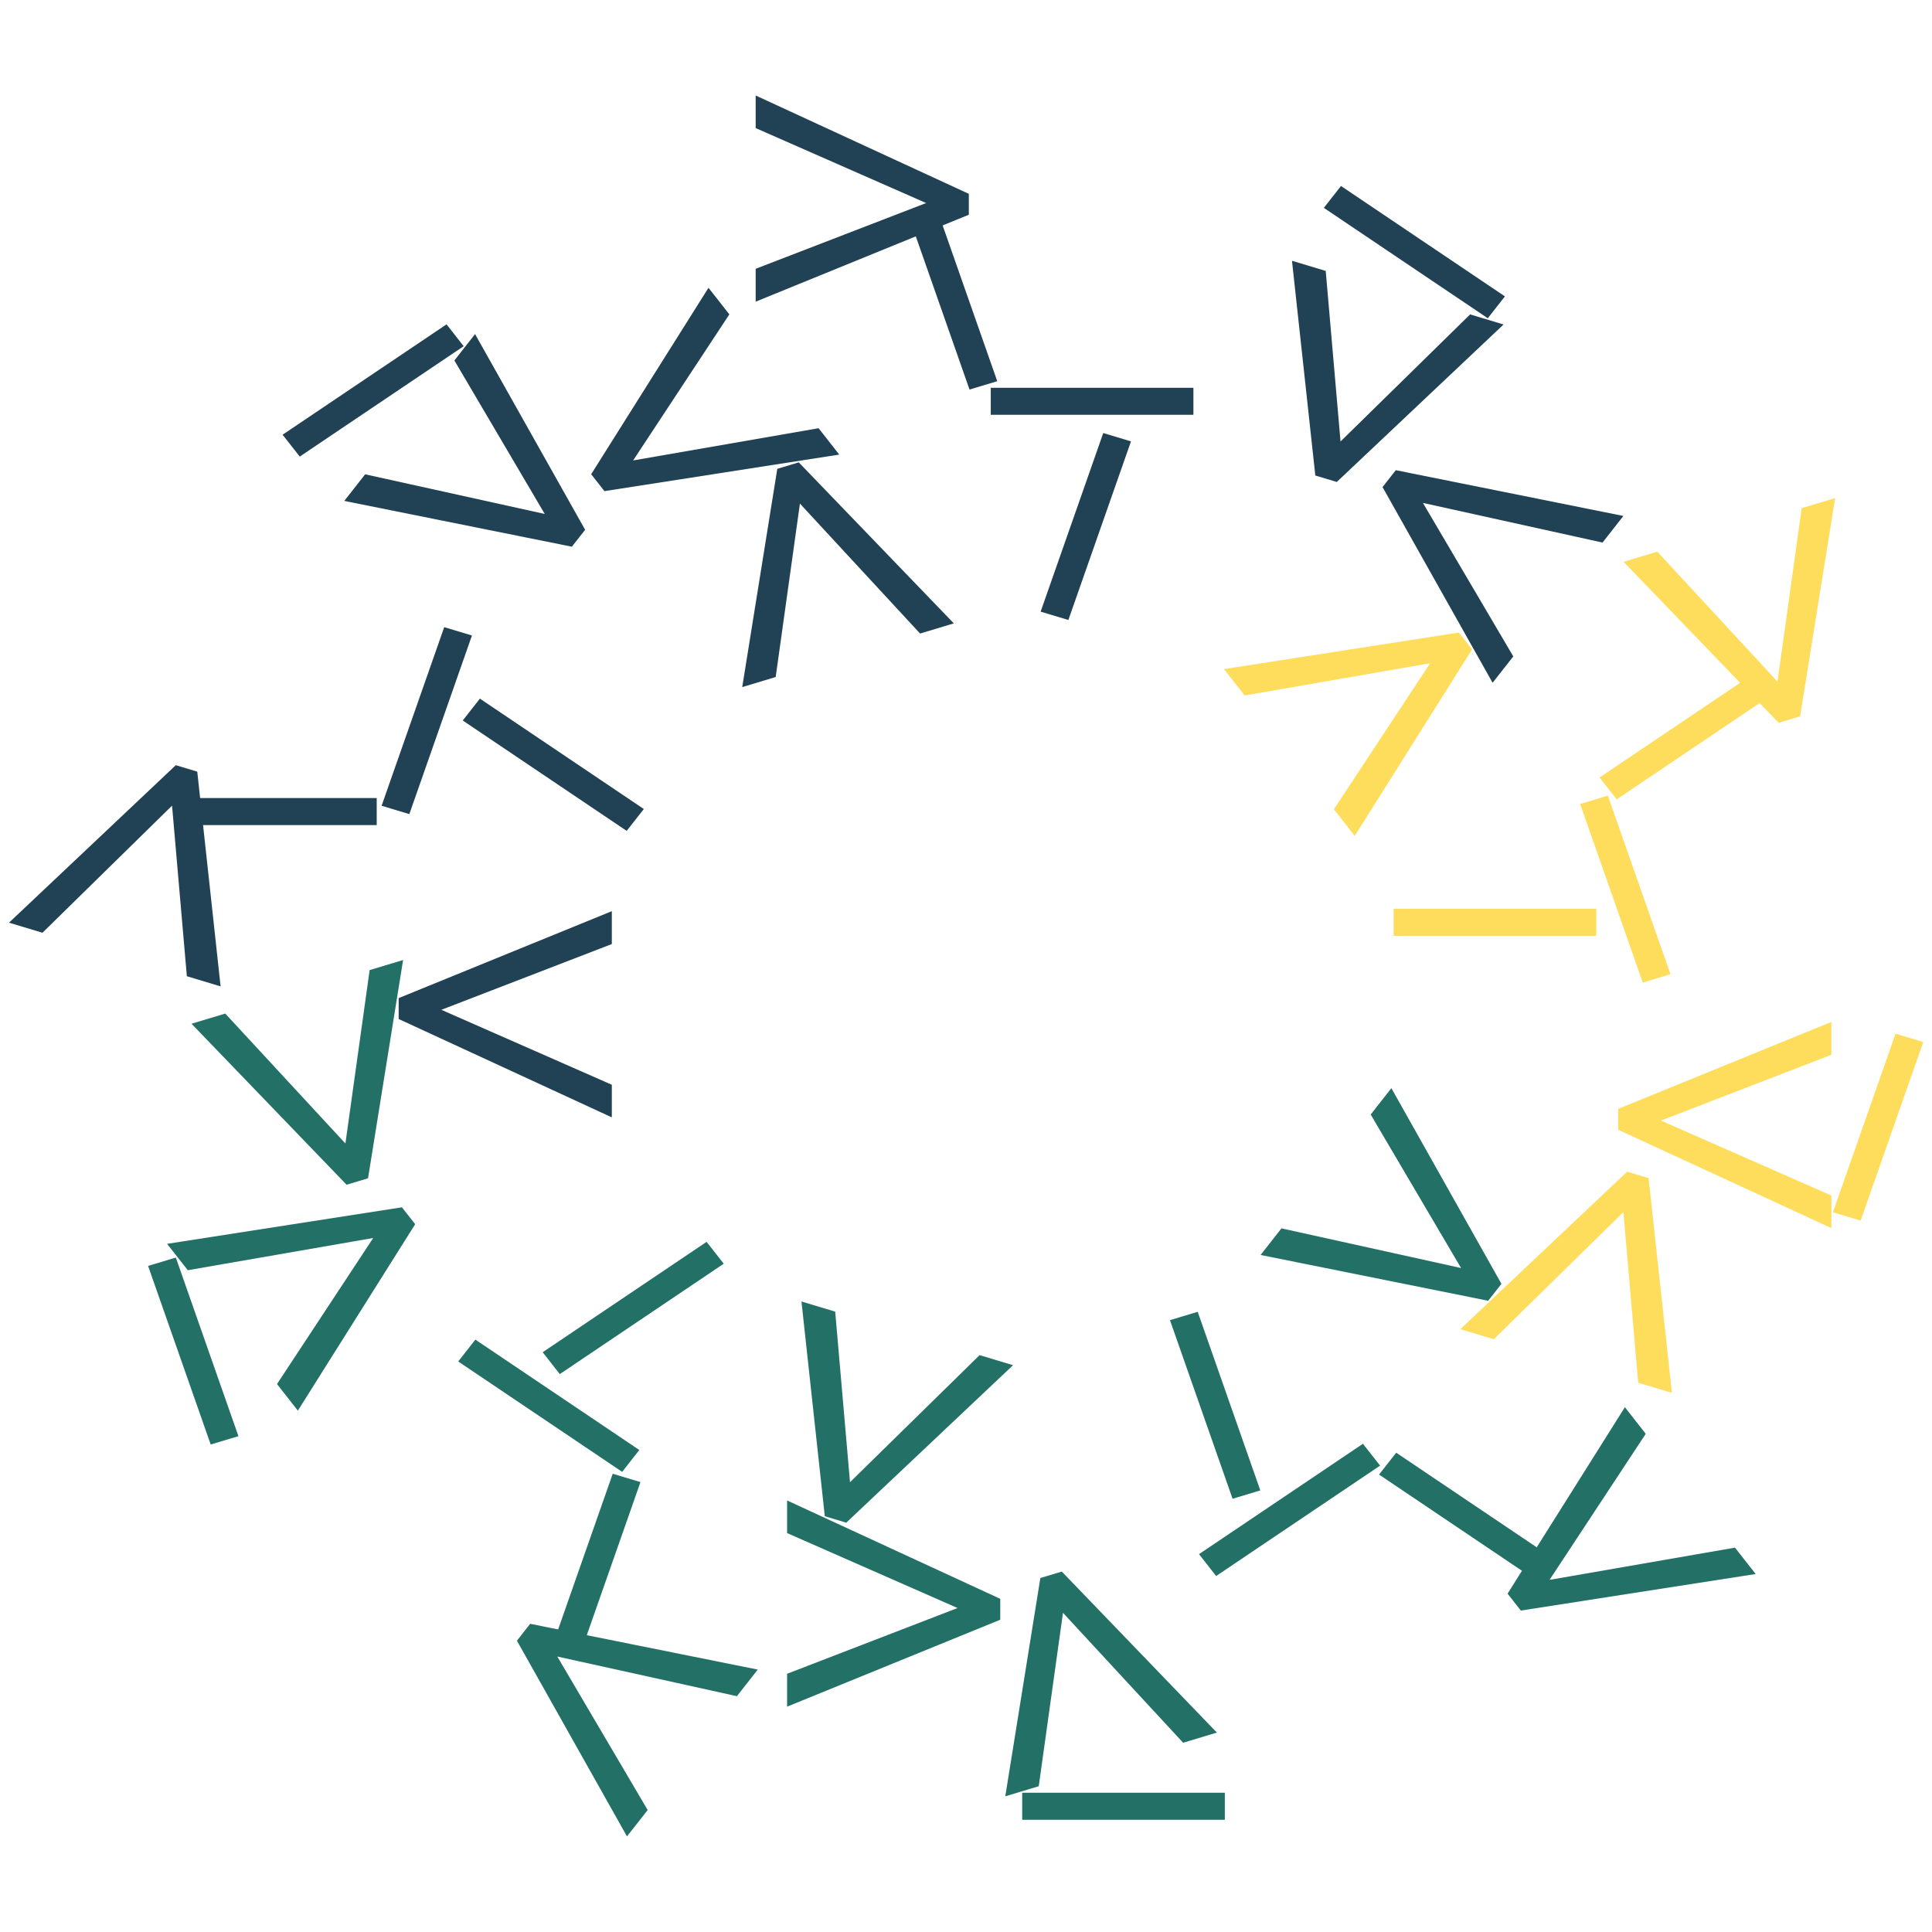
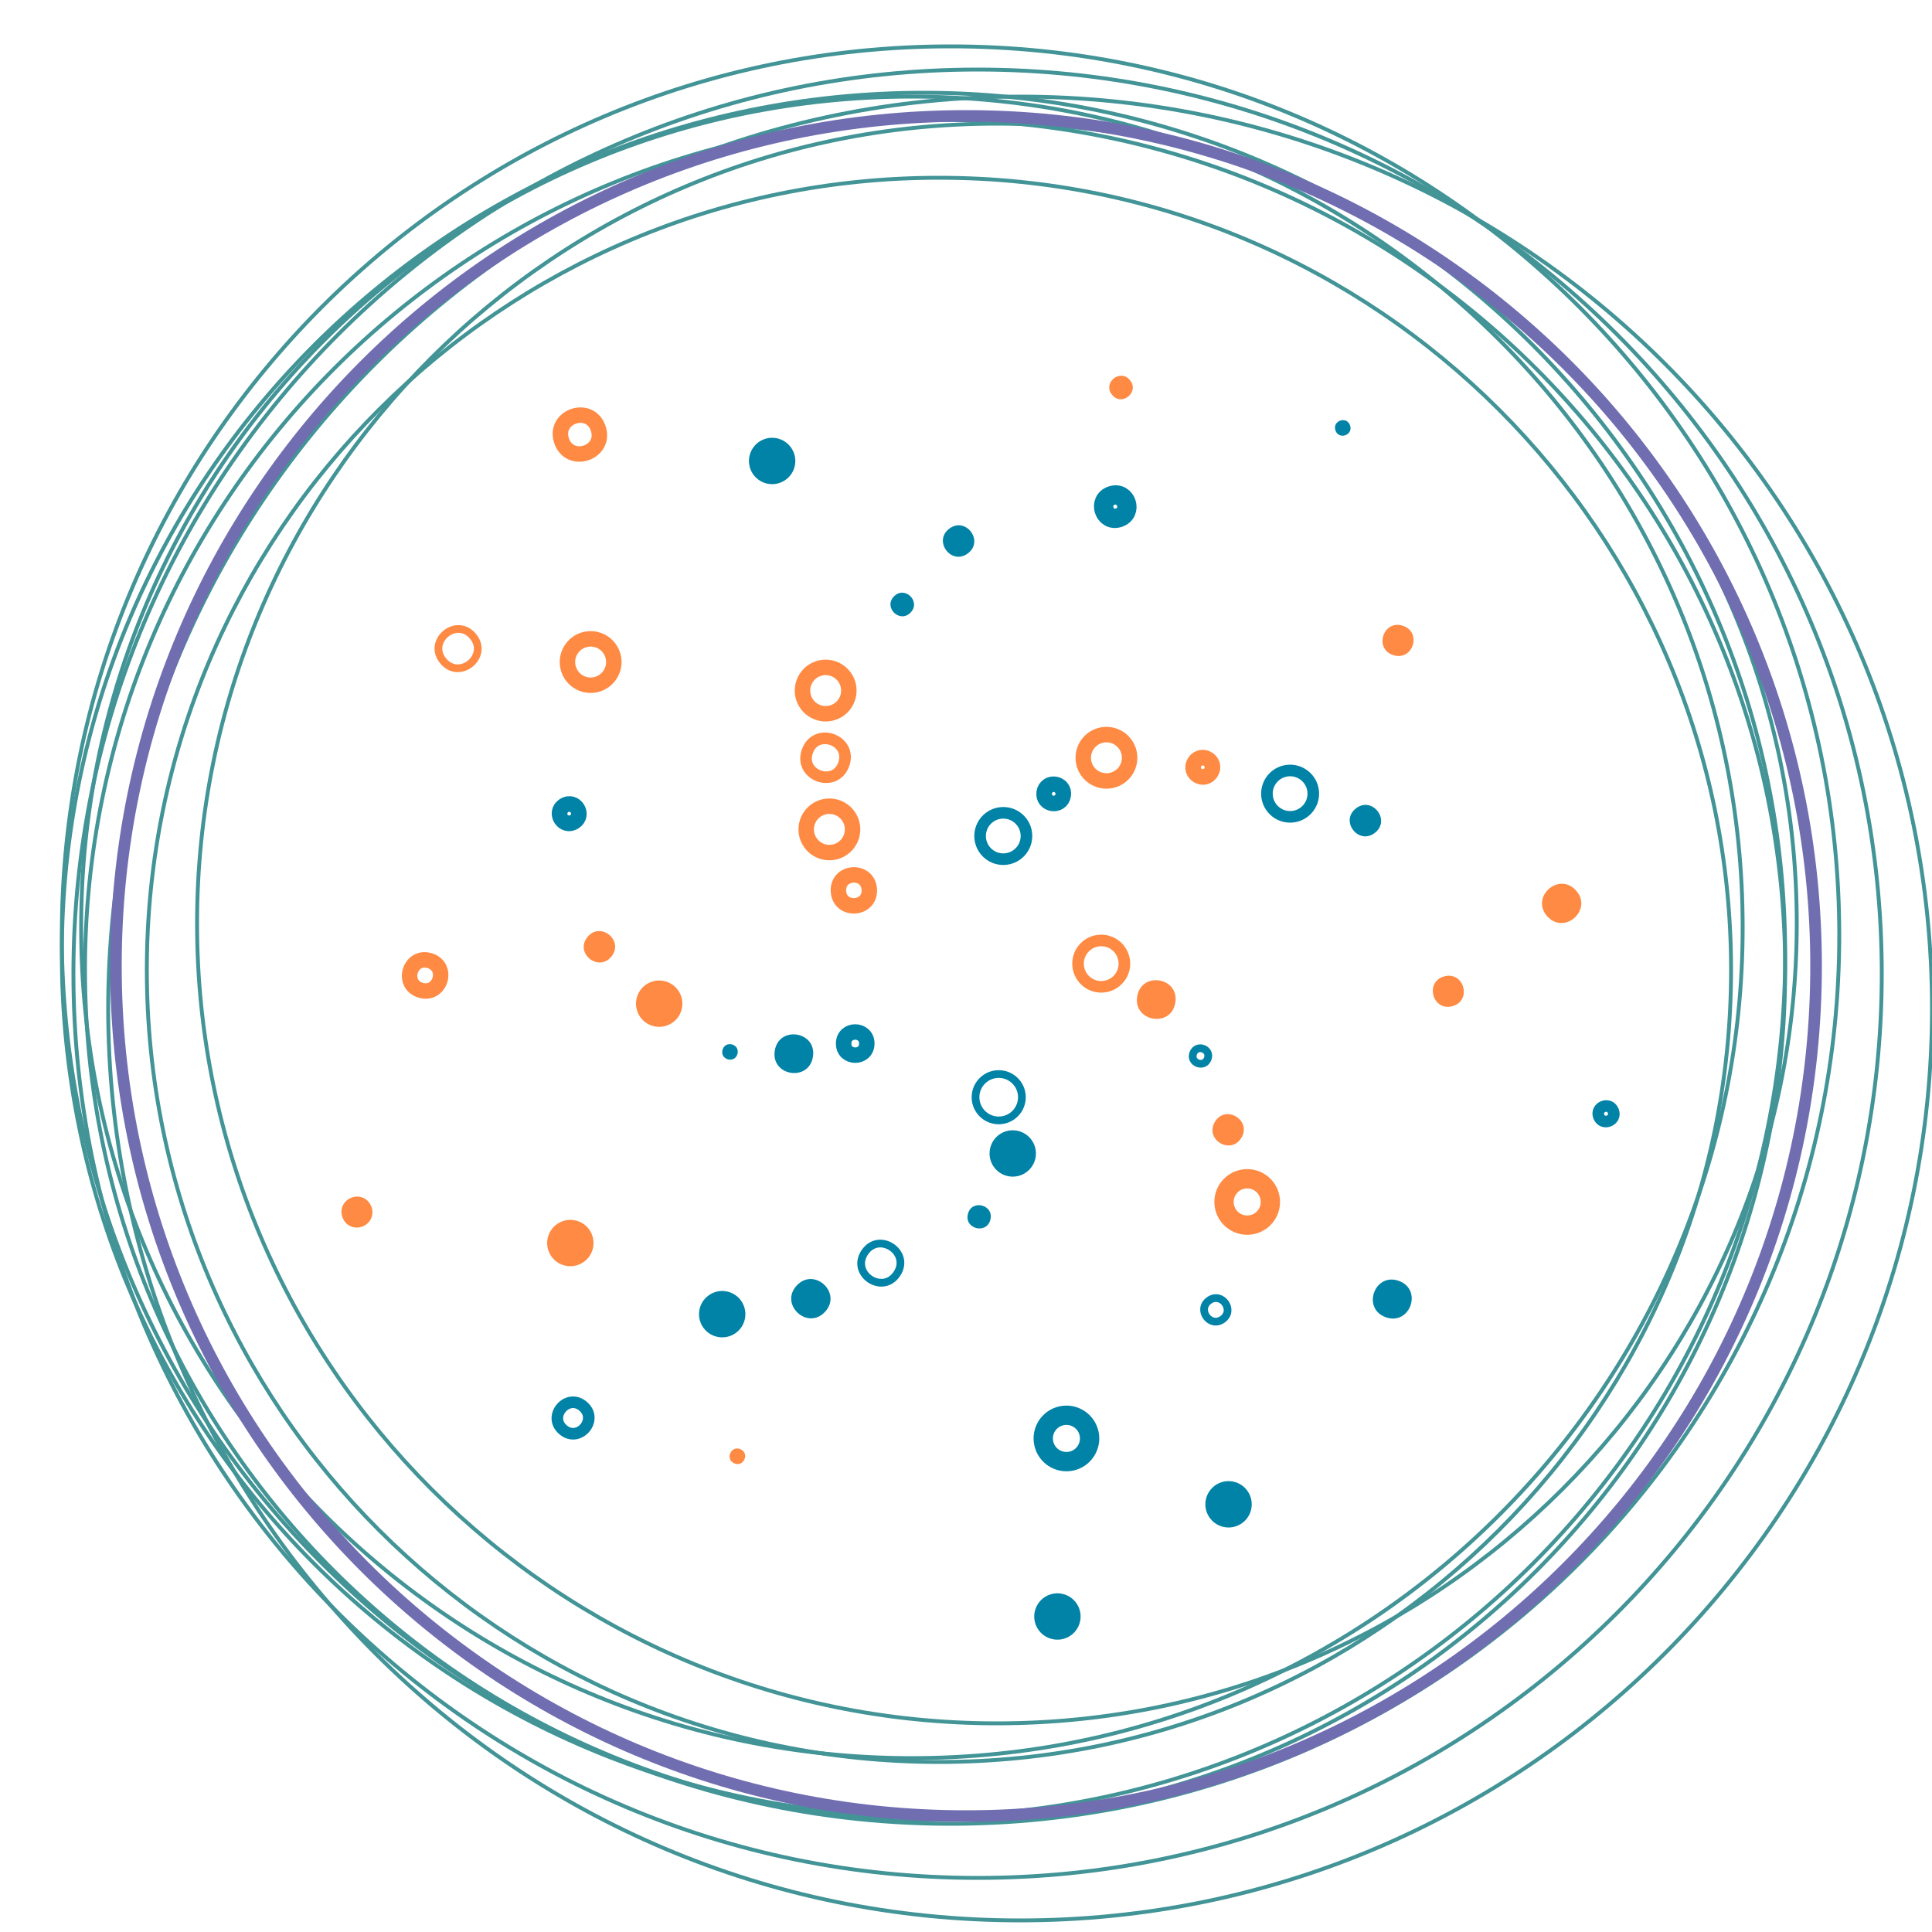
- <svg xmlns="http://www.w3.org/2000/svg" width="100mm" height="100mm" viewBox="0 0 100 100" version="1.1" id="svg8">
-   <defs id="defs2" />
-   <g id="layer1" transform="translate(0,-197)">
-     <g id="g1095" transform="matrix(0.9587603,0,0,0.9587603,1.323296,11.15691)">
-       <text transform="scale(-1.038752,-0.9626942)" id="text819" y="-255.939" x="-95.025" style="font-style:normal;font-variant:normal;font-weight:normal;font-stretch:normal;font-size:14.684px;line-height:1.25;font-family:Semafor;-inkscape-font-specification:Semafor;letter-spacing:0px;word-spacing:0px;fill:#ffdd5c;fill-opacity:1;stroke:none;stroke-width:0.367" xml:space="preserve">
-         <tspan style="font-style:normal;font-variant:normal;font-weight:normal;font-stretch:normal;font-size:23.494px;font-family:Semafor;-inkscape-font-specification:Semafor;fill:#ffdd5c;fill-opacity:1;stroke-width:0.367" y="-255.939" x="-95.025" id="tspan817">&gt;_</tspan>
-       </text>
-       <text transform="matrix(0.3209916,-0.9155766,0.9879114,0.2974887,0,0)" id="text819-7" y="170.455" x="-240.51" style="font-style:normal;font-variant:normal;font-weight:normal;font-stretch:normal;font-size:14.684px;line-height:1.25;font-family:Semafor;-inkscape-font-specification:Semafor;letter-spacing:0px;word-spacing:0px;fill:#ffdd5c;fill-opacity:1;stroke:none;stroke-width:0.367" xml:space="preserve">
-         <tspan style="font-style:normal;font-variant:normal;font-weight:normal;font-stretch:normal;font-size:23.494px;font-family:Semafor;-inkscape-font-specification:Semafor;fill:#ffdd5c;fill-opacity:1;stroke-width:0.367" y="170.455" x="-240.51" id="tspan817-5">&gt;_</tspan>
-       </text>
-       <text transform="matrix(0.840368,0.5658569,-0.6105622,0.7788363,0,0)" id="text819-7-3" y="184.821" x="210.472" style="font-style:normal;font-variant:normal;font-weight:normal;font-stretch:normal;font-size:14.684px;line-height:1.25;font-family:Semafor;-inkscape-font-specification:Semafor;letter-spacing:0px;word-spacing:0px;fill:#227066;fill-opacity:1;stroke:none;stroke-width:0.367" xml:space="preserve">
-         <tspan style="font-style:normal;font-variant:normal;font-weight:normal;font-stretch:normal;font-size:23.494px;font-family:Semafor;-inkscape-font-specification:Semafor;fill:#227066;fill-opacity:1;stroke-width:0.367" y="184.821" x="210.472" id="tspan817-5-5">&gt;_</tspan>
-       </text>
-       <text transform="matrix(-0.8403676,0.5658574,-0.6105628,-0.7788359,0,0)" id="text819-7-3-6" y="-272.877" x="96.317" style="font-style:normal;font-variant:normal;font-weight:normal;font-stretch:normal;font-size:14.684px;line-height:1.25;font-family:Semafor;-inkscape-font-specification:Semafor;letter-spacing:0px;word-spacing:0px;fill:#227066;fill-opacity:1;stroke:none;stroke-width:0.367" xml:space="preserve">
-         <tspan style="font-style:normal;font-variant:normal;font-weight:normal;font-stretch:normal;font-size:23.494px;font-family:Semafor;-inkscape-font-specification:Semafor;fill:#227066;fill-opacity:1;stroke-width:0.367" y="-272.877" x="96.317" id="tspan817-5-5-2">&gt;_</tspan>
-       </text>
-       <text transform="matrix(-0.3209915,-0.9155767,0.9879115,-0.2974885,0,0)" id="text819-7-3-6-9" y="-30.637" x="-304.204" style="font-style:normal;font-variant:normal;font-weight:normal;font-stretch:normal;font-size:14.684px;line-height:1.25;font-family:Semafor;-inkscape-font-specification:Semafor;letter-spacing:0px;word-spacing:0px;fill:#227066;fill-opacity:1;stroke:none;stroke-width:0.367" xml:space="preserve">
-         <tspan style="font-style:normal;font-variant:normal;font-weight:normal;font-stretch:normal;font-size:23.494px;font-family:Semafor;-inkscape-font-specification:Semafor;fill:#227066;fill-opacity:1;stroke-width:0.367" y="-30.637" x="-304.204" id="tspan817-5-5-2-1">&gt;_</tspan>
-       </text>
-       <text transform="scale(1.038752,0.9626942)" id="text819-7-3-6-9-2" y="299.774" x="38.405" style="font-style:normal;font-variant:normal;font-weight:normal;font-stretch:normal;font-size:14.684px;line-height:1.25;font-family:Semafor;-inkscape-font-specification:Semafor;letter-spacing:0px;word-spacing:0px;fill:#227066;fill-opacity:1;stroke:none;stroke-width:0.367" xml:space="preserve">
-         <tspan style="font-style:normal;font-variant:normal;font-weight:normal;font-stretch:normal;font-size:23.494px;font-family:Semafor;-inkscape-font-specification:Semafor;fill:#227066;fill-opacity:1;stroke-width:0.367" y="299.774" x="38.405" id="tspan817-5-5-2-1-7">&gt;_</tspan>
-       </text>
-       <text transform="matrix(-0.3209924,0.9155764,-0.9879112,-0.2974893,0,0)" id="text819-7-36" y="-120.404" x="247.273" style="font-style:normal;font-variant:normal;font-weight:normal;font-stretch:normal;font-size:14.684px;line-height:1.25;font-family:Semafor;-inkscape-font-specification:Semafor;letter-spacing:0px;word-spacing:0px;fill:#227066;fill-opacity:1;stroke:none;stroke-width:0.367" xml:space="preserve">
-         <tspan style="font-style:normal;font-variant:normal;font-weight:normal;font-stretch:normal;font-size:23.494px;font-family:Semafor;-inkscape-font-specification:Semafor;fill:#227066;fill-opacity:1;stroke-width:0.367" y="-120.404" x="247.273" id="tspan817-5-0">&gt;_</tspan>
-       </text>
-       <text transform="matrix(-0.8403686,-0.5658562,0.6105615,-0.7788368,0,0)" id="text819-7-3-62" y="-213.557" x="-205.341" style="font-style:normal;font-variant:normal;font-weight:normal;font-stretch:normal;font-size:14.684px;line-height:1.25;font-family:Semafor;-inkscape-font-specification:Semafor;letter-spacing:0px;word-spacing:0px;fill:#227066;fill-opacity:1;stroke:none;stroke-width:0.367" xml:space="preserve">
-         <tspan style="font-style:normal;font-variant:normal;font-weight:normal;font-stretch:normal;font-size:23.494px;font-family:Semafor;-inkscape-font-specification:Semafor;fill:#227066;fill-opacity:1;stroke-width:0.367" y="-213.557" x="-205.341" id="tspan817-5-5-6">&gt;_</tspan>
-       </text>
-       <text transform="matrix(0.8403674,-0.5658577,0.6105631,0.7788358,0,0)" id="text819-7-3-6-1" y="237.926" x="-154.57" style="font-style:normal;font-variant:normal;font-weight:normal;font-stretch:normal;font-size:14.684px;line-height:1.25;font-family:Semafor;-inkscape-font-specification:Semafor;letter-spacing:0px;word-spacing:0px;fill:#227066;fill-opacity:1;stroke:none;stroke-width:0.367" xml:space="preserve">
-         <tspan style="font-style:normal;font-variant:normal;font-weight:normal;font-stretch:normal;font-size:23.494px;font-family:Semafor;-inkscape-font-specification:Semafor;fill:#227066;fill-opacity:1;stroke-width:0.367" y="237.926" x="-154.57" id="tspan817-5-5-2-8">&gt;_</tspan>
-       </text>
-       <text transform="matrix(0.3209921,0.9155765,-0.9879113,0.2974891,0,0)" id="text819-7-3-6-9-7" y="74.473" x="247.584" style="font-style:normal;font-variant:normal;font-weight:normal;font-stretch:normal;font-size:14.684px;line-height:1.25;font-family:Semafor;-inkscape-font-specification:Semafor;letter-spacing:0px;word-spacing:0px;fill:#227066;fill-opacity:1;stroke:none;stroke-width:0.367" xml:space="preserve">
-         <tspan style="font-style:normal;font-variant:normal;font-weight:normal;font-stretch:normal;font-size:23.494px;font-family:Semafor;-inkscape-font-specification:Semafor;fill:#227066;fill-opacity:1;stroke-width:0.367" y="74.473" x="247.584" id="tspan817-5-5-2-1-9">&gt;_</tspan>
-       </text>
-       <text transform="scale(-1.038752,-0.9626942)" id="text819-7-3-6-9-2-2" y="-249.723" x="-31.641" style="font-style:normal;font-variant:normal;font-weight:normal;font-stretch:normal;font-size:14.684px;line-height:1.25;font-family:Semafor;-inkscape-font-specification:Semafor;letter-spacing:0px;word-spacing:0px;fill:#214154;fill-opacity:1;stroke:none;stroke-width:0.367" xml:space="preserve">
-         <tspan style="font-style:normal;font-variant:normal;font-weight:normal;font-stretch:normal;font-size:23.494px;font-family:Semafor;-inkscape-font-specification:Semafor;fill:#214154;fill-opacity:1;stroke-width:0.367" y="-249.723" x="-31.641" id="tspan817-5-5-2-1-7-0">&gt;_</tspan>
-       </text>
-       <text transform="matrix(0.3209915,-0.9155767,0.9879115,0.2974885,0,0)" id="text819-7-7" y="91.668" x="-242.142" style="font-style:normal;font-variant:normal;font-weight:normal;font-stretch:normal;font-size:14.684px;line-height:1.25;font-family:Semafor;-inkscape-font-specification:Semafor;letter-spacing:0px;word-spacing:0px;fill:#214154;fill-opacity:1;stroke:none;stroke-width:0.367" xml:space="preserve">
-         <tspan style="font-style:normal;font-variant:normal;font-weight:normal;font-stretch:normal;font-size:23.494px;font-family:Semafor;-inkscape-font-specification:Semafor;fill:#214154;fill-opacity:1;stroke-width:0.367" y="91.668" x="-242.142" id="tspan817-5-59">&gt;_</tspan>
-       </text>
-       <text transform="matrix(0.8403676,0.5658575,-0.6105629,0.7788359,0,0)" id="text819-7-3-2" y="178.605" x="147.089" style="font-style:normal;font-variant:normal;font-weight:normal;font-stretch:normal;font-size:14.684px;line-height:1.25;font-family:Semafor;-inkscape-font-specification:Semafor;letter-spacing:0px;word-spacing:0px;fill:#214154;fill-opacity:1;stroke:none;stroke-width:0.367" xml:space="preserve">
-         <tspan style="font-style:normal;font-variant:normal;font-weight:normal;font-stretch:normal;font-size:23.494px;font-family:Semafor;-inkscape-font-specification:Semafor;fill:#214154;fill-opacity:1;stroke-width:0.367" y="178.605" x="147.089" id="tspan817-5-5-28">&gt;_</tspan>
-       </text>
-       <text transform="matrix(-0.8403674,0.5658577,-0.6105631,-0.7788358,0,0)" id="text819-7-3-6-97" y="-194.09" x="97.949" style="font-style:normal;font-variant:normal;font-weight:normal;font-stretch:normal;font-size:14.684px;line-height:1.25;font-family:Semafor;-inkscape-font-specification:Semafor;letter-spacing:0px;word-spacing:0px;fill:#214154;fill-opacity:1;stroke:none;stroke-width:0.367" xml:space="preserve">
-         <tspan style="font-style:normal;font-variant:normal;font-weight:normal;font-stretch:normal;font-size:23.494px;font-family:Semafor;-inkscape-font-specification:Semafor;fill:#214154;fill-opacity:1;stroke-width:0.367" y="-194.09" x="97.949" id="tspan817-5-5-2-3">&gt;_</tspan>
-       </text>
-       <text transform="matrix(-0.3209924,-0.9155764,0.9879112,-0.2974893,0,0)" id="text819-7-3-6-9-6" y="-24.422" x="-240.821" style="font-style:normal;font-variant:normal;font-weight:normal;font-stretch:normal;font-size:14.684px;line-height:1.25;font-family:Semafor;-inkscape-font-specification:Semafor;letter-spacing:0px;word-spacing:0px;fill:#214154;fill-opacity:1;stroke:none;stroke-width:0.367" xml:space="preserve">
-         <tspan style="font-style:normal;font-variant:normal;font-weight:normal;font-stretch:normal;font-size:23.494px;font-family:Semafor;-inkscape-font-specification:Semafor;fill:#214154;fill-opacity:1;stroke-width:0.367" y="-24.422" x="-240.821" id="tspan817-5-5-2-1-1">&gt;_</tspan>
-       </text>
-       <text transform="scale(1.038752,0.9626942)" id="text819-7-3-6-9-2-29" y="220.987" x="36.772" style="font-style:normal;font-variant:normal;font-weight:normal;font-stretch:normal;font-size:14.684px;line-height:1.25;font-family:Semafor;-inkscape-font-specification:Semafor;letter-spacing:0px;word-spacing:0px;fill:#214154;fill-opacity:1;stroke:none;stroke-width:0.367" xml:space="preserve">
-         <tspan style="font-style:normal;font-variant:normal;font-weight:normal;font-stretch:normal;font-size:23.494px;font-family:Semafor;-inkscape-font-specification:Semafor;fill:#214154;fill-opacity:1;stroke-width:0.367" y="220.987" x="36.772" id="tspan817-5-5-2-1-7-3">&gt;_</tspan>
-       </text>
-       <text transform="matrix(-0.3209915,0.9155767,-0.9879115,-0.2974885,0,0)" id="text819-7-36-1" y="-126.62" x="183.889" style="font-style:normal;font-variant:normal;font-weight:normal;font-stretch:normal;font-size:14.684px;line-height:1.25;font-family:Semafor;-inkscape-font-specification:Semafor;letter-spacing:0px;word-spacing:0px;fill:#214154;fill-opacity:1;stroke:none;stroke-width:0.367" xml:space="preserve">
-         <tspan style="font-style:normal;font-variant:normal;font-weight:normal;font-stretch:normal;font-size:23.494px;font-family:Semafor;-inkscape-font-specification:Semafor;fill:#214154;fill-opacity:1;stroke-width:0.367" y="-126.62" x="183.889" id="tspan817-5-0-9">&gt;_</tspan>
-       </text>
-       <text transform="matrix(-0.8403676,-0.5658574,0.6105628,-0.7788359,0,0)" id="text819-7-3-62-4" y="-134.77" x="-203.709" style="font-style:normal;font-variant:normal;font-weight:normal;font-stretch:normal;font-size:14.684px;line-height:1.25;font-family:Semafor;-inkscape-font-specification:Semafor;letter-spacing:0px;word-spacing:0px;fill:#214154;fill-opacity:1;stroke:none;stroke-width:0.367" xml:space="preserve">
-         <tspan style="font-style:normal;font-variant:normal;font-weight:normal;font-stretch:normal;font-size:23.494px;font-family:Semafor;-inkscape-font-specification:Semafor;fill:#214154;fill-opacity:1;stroke-width:0.367" y="-134.77" x="-203.709" id="tspan817-5-5-6-7">&gt;_</tspan>
-       </text>
-       <text transform="matrix(0.8403676,-0.5658574,0.6105628,0.778836,0,0)" id="text819-7-3-6-1-8" y="244.142" x="-91.186" style="font-style:normal;font-variant:normal;font-weight:normal;font-stretch:normal;font-size:14.684px;line-height:1.25;font-family:Semafor;-inkscape-font-specification:Semafor;letter-spacing:0px;word-spacing:0px;fill:#ffdd5c;fill-opacity:1;stroke:none;stroke-width:0.367" xml:space="preserve">
-         <tspan style="font-style:normal;font-variant:normal;font-weight:normal;font-stretch:normal;font-size:23.494px;font-family:Semafor;-inkscape-font-specification:Semafor;fill:#ffdd5c;fill-opacity:1;stroke-width:0.367" y="244.142" x="-91.186" id="tspan817-5-5-2-8-4">&gt;_</tspan>
-       </text>
-       <text transform="matrix(0.3209916,0.9155766,-0.9879115,0.2974886,0,0)" id="text819-7-3-6-9-7-5" y="-4.314" x="245.951" style="font-style:normal;font-variant:normal;font-weight:normal;font-stretch:normal;font-size:14.684px;line-height:1.25;font-family:Semafor;-inkscape-font-specification:Semafor;letter-spacing:0px;word-spacing:0px;fill:#ffdd5c;fill-opacity:1;stroke:none;stroke-width:0.367" xml:space="preserve">
-         <tspan style="font-style:normal;font-variant:normal;font-weight:normal;font-stretch:normal;font-size:23.494px;font-family:Semafor;-inkscape-font-specification:Semafor;fill:#ffdd5c;fill-opacity:1;stroke-width:0.367" y="-4.314" x="245.951" id="tspan817-5-5-2-1-9-0">&gt;_</tspan>
-       </text>
-     </g>
+ <svg xmlns="http://www.w3.org/2000/svg" width="500pt" height="500pt" viewBox="0 0 500 500" version="1.1">
+   <g id="surface734">
+     <path style="fill:none;stroke-width:1;stroke-linecap:butt;stroke-linejoin:miter;stroke:rgb(25.882%,58.039%,58.824%);stroke-opacity:1;stroke-miterlimit:10;" d="M 451 240 C 451 358.742 354.742 455 236 455 C 117.258 455 21 358.742 21 240 C 21 121.258 117.258 25 236 25 C 354.742 25 451 121.258 451 240 " />
+     <path style="fill:none;stroke-width:1;stroke-linecap:butt;stroke-linejoin:miter;stroke:rgb(25.882%,58.039%,58.824%);stroke-opacity:1;stroke-miterlimit:10;" d="M 448 251 C 448 364.219 356.219 456 243 456 C 129.781 456 38 364.219 38 251 C 38 137.781 129.781 46 243 46 C 356.219 46 448 137.781 448 251 " />
+     <path style="fill:none;stroke-width:1;stroke-linecap:butt;stroke-linejoin:miter;stroke:rgb(25.882%,58.039%,58.824%);stroke-opacity:1;stroke-miterlimit:10;" d="M 465 239 C 465 353.324 372.324 446 258 446 C 143.676 446 51 353.324 51 239 C 51 124.676 143.676 32 258 32 C 372.324 32 465 124.676 465 239 " />
+     <path style="fill:none;stroke-width:1;stroke-linecap:butt;stroke-linejoin:miter;stroke:rgb(25.882%,58.039%,58.824%);stroke-opacity:1;stroke-miterlimit:10;" d="M 476 242 C 476 369.027 373.027 472 246 472 C 118.973 472 16 369.027 16 242 C 16 114.973 118.973 12 246 12 C 373.027 12 476 114.973 476 242 " />
+     <path style="fill:none;stroke-width:1;stroke-linecap:butt;stroke-linejoin:miter;stroke:rgb(25.882%,58.039%,58.824%);stroke-opacity:1;stroke-miterlimit:10;" d="M 500 261 C 500 391.34 394.34 497 264 497 C 133.66 497 28 391.34 28 261 C 28 130.66 133.66 25 264 25 C 394.34 25 500 130.66 500 261 " />
+     <path style="fill:none;stroke-width:1;stroke-linecap:butt;stroke-linejoin:miter;stroke:rgb(25.882%,58.039%,58.824%);stroke-opacity:1;stroke-miterlimit:10;" d="M 462 251 C 462 372.504 363.504 471 242 471 C 120.496 471 22 372.504 22 251 C 22 129.496 120.496 31 242 31 C 363.504 31 462 129.496 462 251 " />
+     <path style="fill:none;stroke-width:1;stroke-linecap:butt;stroke-linejoin:miter;stroke:rgb(25.882%,58.039%,58.824%);stroke-opacity:1;stroke-miterlimit:10;" d="M 462 247 C 462 370.16 362.16 470 239 470 C 115.84 470 16 370.16 16 247 C 16 123.84 115.84 24 239 24 C 362.16 24 462 123.84 462 247 " />
+     <path style="fill:none;stroke-width:1;stroke-linecap:butt;stroke-linejoin:miter;stroke:rgb(25.882%,58.039%,58.824%);stroke-opacity:1;stroke-miterlimit:10;" d="M 487 252 C 487 381.234 382.234 486 253 486 C 123.766 486 19 381.234 19 252 C 19 122.766 123.766 18 253 18 C 382.234 18 487 122.766 487 252 " />
+     <path style="fill:none;stroke-width:3;stroke-linecap:butt;stroke-linejoin:miter;stroke:rgb(43.922%,43.137%,69.412%);stroke-opacity:1;stroke-miterlimit:10;" d="M 470 250 C 470 371.504 371.504 470 250 470 C 128.496 470 30 371.504 30 250 C 30 128.496 128.496 30 250 30 C 371.504 30 470 128.496 470 250 " />
+     <path style="fill:none;stroke-width:2;stroke-linecap:butt;stroke-linejoin:miter;stroke:rgb(0%,51.373%,65.098%);stroke-opacity:1;stroke-miterlimit:10;" d="M 264.453 284.379 C 264.223 287.684 261.355 290.176 258.047 289.945 C 254.742 289.715 252.25 286.848 252.48 283.543 C 252.715 280.234 255.582 277.742 258.887 277.977 C 262.191 278.207 264.684 281.074 264.453 284.379 " />
+     <path style="fill:none;stroke-width:4;stroke-linecap:butt;stroke-linejoin:miter;stroke:rgb(0%,51.373%,65.098%);stroke-opacity:1;stroke-miterlimit:10;" d="M 224.328 270.129 C 224.258 274.125 218.262 274.023 218.332 270.023 C 218.398 266.023 224.398 266.129 224.328 270.129 " />
+     <path style="fill:none;stroke-width:4;stroke-linecap:butt;stroke-linejoin:miter;stroke:rgb(100%,54.118%,26.275%);stroke-opacity:1;stroke-miterlimit:10;" d="M 224.98 230.289 C 225.168 235.617 217.172 235.898 216.984 230.566 C 216.801 225.238 224.797 224.957 224.98 230.289 " />
+     <path style="fill:none;stroke-width:3;stroke-linecap:butt;stroke-linejoin:miter;stroke:rgb(0%,51.373%,65.098%);stroke-opacity:1;stroke-miterlimit:10;" d="M 265.645 216.145 C 265.758 219.457 263.168 222.238 259.855 222.352 C 256.547 222.469 253.766 219.875 253.652 216.566 C 253.535 213.254 256.125 210.477 259.438 210.359 C 262.75 210.242 265.527 212.836 265.645 216.145 " />
+     <path style="fill:none;stroke-width:3;stroke-linecap:butt;stroke-linejoin:miter;stroke:rgb(100%,54.118%,26.275%);stroke-opacity:1;stroke-miterlimit:10;" d="M 290.992 249.285 C 291.051 252.598 288.414 255.332 285.098 255.387 C 281.785 255.445 279.055 252.809 278.996 249.492 C 278.938 246.18 281.578 243.449 284.891 243.391 C 288.203 243.332 290.938 245.973 290.992 249.285 " />
+     <path style=" stroke:none;fill-rule:nonzero;fill:rgb(0%,51.373%,65.098%);fill-opacity:1;" d="M 268.082 298.934 C 267.852 302.238 264.984 304.73 261.676 304.5 C 258.371 304.27 255.879 301.402 256.109 298.098 C 256.344 294.789 259.211 292.297 262.516 292.531 C 265.82 292.762 268.312 295.629 268.082 298.934 " />
+     <path style=" stroke:none;fill-rule:nonzero;fill:rgb(0%,51.373%,65.098%);fill-opacity:1;" d="M 210.387 273.48 C 209.344 280.066 199.469 278.5 200.512 271.918 C 201.555 265.332 211.43 266.898 210.387 273.48 " />
+     <path style="fill:none;stroke-width:4;stroke-linecap:butt;stroke-linejoin:miter;stroke:rgb(100%,54.118%,26.275%);stroke-opacity:1;stroke-miterlimit:10;" d="M 220.57 215.582 C 220.051 218.855 216.98 221.09 213.707 220.57 C 210.434 220.051 208.199 216.98 208.719 213.707 C 209.238 210.434 212.309 208.199 215.582 208.719 C 218.855 209.238 221.09 212.309 220.57 215.582 " />
+     <path style="fill:none;stroke-width:5;stroke-linecap:butt;stroke-linejoin:miter;stroke:rgb(0%,51.373%,65.098%);stroke-opacity:1;stroke-miterlimit:10;" d="M 274.676 205.762 C 274.258 208.395 270.309 207.77 270.723 205.137 C 271.141 202.504 275.094 203.129 274.676 205.762 " />
+     <path style=" stroke:none;fill-rule:nonzero;fill:rgb(100%,54.118%,26.275%);fill-opacity:1;" d="M 304.164 259.551 C 303.008 266.117 293.16 264.379 294.316 257.812 C 295.473 251.25 305.32 252.984 304.164 259.551 " />
+     <path style=" stroke:none;fill-rule:nonzero;fill:rgb(0%,51.373%,65.098%);fill-opacity:1;" d="M 256.301 315.688 C 255.266 319.551 249.469 318 250.504 314.133 C 251.539 310.27 257.336 311.824 256.301 315.688 " />
+     <path style=" stroke:none;fill-rule:nonzero;fill:rgb(0%,51.373%,65.098%);fill-opacity:1;" d="M 190.844 272.781 C 190.109 275.348 186.262 274.242 186.996 271.68 C 187.734 269.117 191.578 270.219 190.844 272.781 " />
+     <path style="fill:none;stroke-width:3;stroke-linecap:butt;stroke-linejoin:miter;stroke:rgb(100%,54.118%,26.275%);stroke-opacity:1;stroke-miterlimit:10;" d="M 218.352 197.824 C 216.07 204.086 206.676 200.668 208.953 194.402 C 211.234 188.137 220.633 191.559 218.352 197.824 " />
+     <path style="fill:none;stroke-width:4;stroke-linecap:butt;stroke-linejoin:miter;stroke:rgb(100%,54.118%,26.275%);stroke-opacity:1;stroke-miterlimit:10;" d="M 292.113 197.766 C 291.203 200.953 287.879 202.793 284.695 201.879 C 281.508 200.965 279.668 197.645 280.578 194.457 C 281.492 191.273 284.816 189.43 288 190.344 C 291.188 191.258 293.027 194.582 292.113 197.766 " />
+     <path style="fill:none;stroke-width:2;stroke-linecap:butt;stroke-linejoin:miter;stroke:rgb(0%,51.373%,65.098%);stroke-opacity:1;stroke-miterlimit:10;" d="M 312.551 274.012 C 311.594 276.5 307.859 275.066 308.816 272.578 C 309.77 270.086 313.504 271.52 312.551 274.012 " />
+     <path style="fill:none;stroke-width:2;stroke-linecap:butt;stroke-linejoin:miter;stroke:rgb(0%,51.373%,65.098%);stroke-opacity:1;stroke-miterlimit:10;" d="M 232.094 329.695 C 228.367 335.223 220.074 329.633 223.805 324.105 C 227.531 318.578 235.82 324.172 232.094 329.695 " />
+     <path style=" stroke:none;fill-rule:nonzero;fill:rgb(100%,54.118%,26.275%);fill-opacity:1;" d="M 175.844 262.66 C 174.238 265.555 170.586 266.605 167.688 264.996 C 164.789 263.391 163.742 259.738 165.348 256.84 C 166.957 253.941 170.605 252.895 173.504 254.5 C 176.402 256.109 177.449 259.762 175.844 262.66 " />
+     <path style="fill:none;stroke-width:4;stroke-linecap:butt;stroke-linejoin:miter;stroke:rgb(100%,54.118%,26.275%);stroke-opacity:1;stroke-miterlimit:10;" d="M 219.027 181.445 C 217.523 184.395 213.91 185.57 210.957 184.066 C 208.004 182.562 206.832 178.949 208.336 175.996 C 209.84 173.043 213.453 171.867 216.406 173.375 C 219.355 174.879 220.531 178.492 219.027 181.445 " />
+     <path style="fill:none;stroke-width:5;stroke-linecap:butt;stroke-linejoin:miter;stroke:rgb(100%,54.118%,26.275%);stroke-opacity:1;stroke-miterlimit:10;" d="M 312.98 199.637 C 311.566 201.898 308.176 199.777 309.586 197.516 C 311 195.254 314.395 197.375 312.98 199.637 " />
+     <path style=" stroke:none;fill-rule:nonzero;fill:rgb(100%,54.118%,26.275%);fill-opacity:1;" d="M 321.234 294.512 C 318.41 299.035 311.625 294.797 314.453 290.273 C 317.277 285.75 324.062 289.992 321.234 294.512 " />
+     <path style=" stroke:none;fill-rule:nonzero;fill:rgb(0%,51.373%,65.098%);fill-opacity:1;" d="M 213.508 339.508 C 208.961 344.387 201.648 337.566 206.195 332.688 C 210.742 327.812 218.055 334.633 213.508 339.508 " />
+     <path style=" stroke:none;fill-rule:nonzero;fill:rgb(100%,54.118%,26.275%);fill-opacity:1;" d="M 158.238 247.547 C 154.883 251.691 148.664 246.656 152.023 242.512 C 155.379 238.367 161.594 243.402 158.238 247.547 " />
+     <path style=" stroke:none;fill-rule:nonzero;fill:rgb(0%,51.373%,65.098%);fill-opacity:1;" d="M 235.66 158.527 C 232.883 161.406 228.566 157.238 231.344 154.359 C 234.125 151.48 238.441 155.648 235.66 158.527 " />
+     <path style="fill:none;stroke-width:3;stroke-linecap:butt;stroke-linejoin:miter;stroke:rgb(0%,51.373%,65.098%);stroke-opacity:1;stroke-miterlimit:10;" d="M 338.195 209.566 C 335.895 211.953 332.098 212.02 329.711 209.715 C 327.328 207.414 327.262 203.617 329.562 201.23 C 331.867 198.848 335.664 198.781 338.047 201.086 C 340.434 203.387 340.496 207.184 338.195 209.566 " />
+     <path style="fill:none;stroke-width:5;stroke-linecap:butt;stroke-linejoin:miter;stroke:rgb(100%,54.118%,26.275%);stroke-opacity:1;stroke-miterlimit:10;" d="M 327.371 314.922 C 325.242 317.461 321.457 317.793 318.918 315.66 C 316.379 313.531 316.047 309.746 318.18 307.207 C 320.309 304.668 324.094 304.34 326.633 306.469 C 329.168 308.598 329.5 312.383 327.371 314.922 " />
+     <path style=" stroke:none;fill-rule:nonzero;fill:rgb(0%,51.373%,65.098%);fill-opacity:1;" d="M 190.516 344.898 C 187.871 346.895 184.109 346.363 182.113 343.719 C 180.121 341.07 180.648 337.309 183.297 335.316 C 185.941 333.32 189.703 333.848 191.699 336.496 C 193.691 339.141 193.164 342.906 190.516 344.898 " />
+     <path style="fill:none;stroke-width:5;stroke-linecap:butt;stroke-linejoin:miter;stroke:rgb(0%,51.373%,65.098%);stroke-opacity:1;stroke-miterlimit:10;" d="M 148.395 212.258 C 146.16 213.711 143.98 210.355 146.219 208.902 C 148.453 207.449 150.633 210.805 148.395 212.258 " />
+     <path style=" stroke:none;fill-rule:nonzero;fill:rgb(0%,51.373%,65.098%);fill-opacity:1;" d="M 250.488 143.211 C 246.227 146.422 241.414 140.031 245.672 136.82 C 249.934 133.613 254.746 140 250.488 143.211 " />
+     <path style=" stroke:none;fill-rule:nonzero;fill:rgb(0%,51.373%,65.098%);fill-opacity:1;" d="M 355.828 215.531 C 351.625 218.812 346.699 212.508 350.902 209.227 C 355.105 205.941 360.031 212.246 355.828 215.531 " />
+     <path style="fill:none;stroke-width:2;stroke-linecap:butt;stroke-linejoin:miter;stroke:rgb(0%,51.373%,65.098%);stroke-opacity:1;stroke-miterlimit:10;" d="M 316.418 341.418 C 313.184 343.77 309.656 338.914 312.895 336.566 C 316.129 334.215 319.656 339.066 316.418 341.418 " />
+     <path style=" stroke:none;fill-rule:nonzero;fill:rgb(100%,54.118%,26.275%);fill-opacity:1;" d="M 149.359 327.434 C 146.191 328.402 142.836 326.621 141.867 323.453 C 140.898 320.281 142.684 316.93 145.852 315.961 C 149.02 314.992 152.375 316.773 153.344 319.941 C 154.312 323.113 152.527 326.465 149.359 327.434 " />
+     <path style="fill:none;stroke-width:4;stroke-linecap:butt;stroke-linejoin:miter;stroke:rgb(100%,54.118%,26.275%);stroke-opacity:1;stroke-miterlimit:10;" d="M 154.41 177.129 C 151.207 177.988 147.918 176.09 147.062 172.887 C 146.203 169.688 148.102 166.398 151.305 165.539 C 154.504 164.684 157.793 166.582 158.652 169.781 C 159.512 172.984 157.609 176.273 154.41 177.129 " />
+     <path style="fill:none;stroke-width:5;stroke-linecap:butt;stroke-linejoin:miter;stroke:rgb(0%,51.373%,65.098%);stroke-opacity:1;stroke-miterlimit:10;" d="M 289.555 133.973 C 285.75 135.207 283.895 129.5 287.699 128.266 C 291.504 127.027 293.359 132.734 289.555 133.973 " />
+     <path style=" stroke:none;fill-rule:nonzero;fill:rgb(100%,54.118%,26.275%);fill-opacity:1;" d="M 375.863 260.406 C 370.711 261.785 368.641 254.059 373.793 252.68 C 378.945 251.297 381.016 259.023 375.863 260.406 " />
+     <path style="fill:none;stroke-width:5;stroke-linecap:butt;stroke-linejoin:miter;stroke:rgb(0%,51.373%,65.098%);stroke-opacity:1;stroke-miterlimit:10;" d="M 277.238 378.137 C 273.996 378.828 270.809 376.758 270.121 373.516 C 269.43 370.273 271.5 367.09 274.742 366.398 C 277.984 365.711 281.168 367.781 281.859 371.02 C 282.547 374.262 280.477 377.449 277.238 378.137 " />
+     <path style="fill:none;stroke-width:4;stroke-linecap:butt;stroke-linejoin:miter;stroke:rgb(100%,54.118%,26.275%);stroke-opacity:1;stroke-miterlimit:10;" d="M 108.852 256.27 C 103.75 254.711 106.09 247.059 111.191 248.617 C 116.293 250.176 113.953 257.828 108.852 256.27 " />
+     <path style=" stroke:none;fill-rule:nonzero;fill:rgb(0%,51.373%,65.098%);fill-opacity:1;" d="M 198.277 125.094 C 195.074 124.238 193.176 120.945 194.031 117.746 C 194.891 114.547 198.18 112.645 201.383 113.504 C 204.582 114.359 206.48 117.652 205.625 120.852 C 204.766 124.051 201.477 125.953 198.277 125.094 " />
+     <path style=" stroke:none;fill-rule:nonzero;fill:rgb(100%,54.118%,26.275%);fill-opacity:1;" d="M 360.641 169.57 C 355.539 168.012 357.879 160.363 362.977 161.922 C 368.078 163.48 365.738 171.129 360.641 169.57 " />
+     <path style=" stroke:none;fill-rule:nonzero;fill:rgb(0%,51.373%,65.098%);fill-opacity:1;" d="M 358.613 340.891 C 352.348 338.609 355.766 329.215 362.031 331.496 C 368.297 333.773 364.875 343.172 358.613 340.891 " />
+     <path style=" stroke:none;fill-rule:nonzero;fill:rgb(100%,54.118%,26.275%);fill-opacity:1;" d="M 189.988 378.695 C 187.57 377.57 189.262 373.945 191.68 375.07 C 194.094 376.199 192.406 379.824 189.988 378.695 " />
+     <path style="fill:none;stroke-width:2;stroke-linecap:butt;stroke-linejoin:miter;stroke:rgb(100%,54.118%,26.275%);stroke-opacity:1;stroke-miterlimit:10;" d="M 114.723 171.078 C 110.438 165.969 118.098 159.543 122.383 164.648 C 126.668 169.754 119.008 176.184 114.723 171.078 " />
+     <path style=" stroke:none;fill-rule:nonzero;fill:rgb(100%,54.118%,26.275%);fill-opacity:1;" d="M 287.785 102.168 C 285.27 99.062 289.93 95.285 292.449 98.395 C 294.965 101.504 290.305 105.277 287.785 102.168 " />
+     <path style=" stroke:none;fill-rule:nonzero;fill:rgb(100%,54.118%,26.275%);fill-opacity:1;" d="M 400.434 237.145 C 395.973 232.188 403.406 225.5 407.867 230.453 C 412.328 235.406 404.895 242.098 400.434 237.145 " />
+     <path style=" stroke:none;fill-rule:nonzero;fill:rgb(0%,51.373%,65.098%);fill-opacity:1;" d="M 313.633 393.48 C 311.328 391.098 311.395 387.301 313.781 384.996 C 316.164 382.695 319.961 382.762 322.262 385.145 C 324.566 387.527 324.5 391.328 322.117 393.629 C 319.73 395.93 315.934 395.863 313.633 393.48 " />
+     <path style="fill:none;stroke-width:3;stroke-linecap:butt;stroke-linejoin:miter;stroke:rgb(0%,51.373%,65.098%);stroke-opacity:1;stroke-miterlimit:10;" d="M 145.688 370 C 141.66 366.5 146.91 360.461 150.934 363.961 C 154.961 367.461 149.711 373.496 145.688 370 " />
+     <path style="fill:none;stroke-width:4;stroke-linecap:butt;stroke-linejoin:miter;stroke:rgb(100%,54.118%,26.275%);stroke-opacity:1;stroke-miterlimit:10;" d="M 145.32 114.012 C 143.262 107.672 152.773 104.582 154.832 110.922 C 156.891 117.262 147.383 120.352 145.32 114.012 " />
+     <path style=" stroke:none;fill-rule:nonzero;fill:rgb(0%,51.373%,65.098%);fill-opacity:1;" d="M 345.617 111.395 C 344.75 108.875 348.531 107.57 349.398 110.094 C 350.266 112.613 346.484 113.918 345.617 111.395 " />
+     <path style="fill:none;stroke-width:3;stroke-linecap:butt;stroke-linejoin:miter;stroke:rgb(0%,51.373%,65.098%);stroke-opacity:1;stroke-miterlimit:10;" d="M 413.801 289.023 C 412.762 286.57 416.441 285.004 417.484 287.461 C 418.527 289.914 414.844 291.477 413.801 289.023 " />
+     <path style=" stroke:none;fill-rule:nonzero;fill:rgb(0%,51.373%,65.098%);fill-opacity:1;" d="M 268.266 420.977 C 266.812 417.996 268.051 414.406 271.027 412.953 C 274.008 411.5 277.598 412.738 279.051 415.715 C 280.504 418.695 279.27 422.285 276.289 423.738 C 273.312 425.191 269.719 423.953 268.266 420.977 " />
+     <path style="fill:none;stroke-width:4;stroke-linecap:butt;stroke-linejoin:miter;stroke:rgb(100%,54.118%,26.275%);stroke-opacity:1;stroke-miterlimit:10;" d="M 90.523 314.434 C 89.527 311.961 93.234 310.461 94.234 312.934 C 95.23 315.406 91.523 316.906 90.523 314.434 " />
  </g>
</svg>
